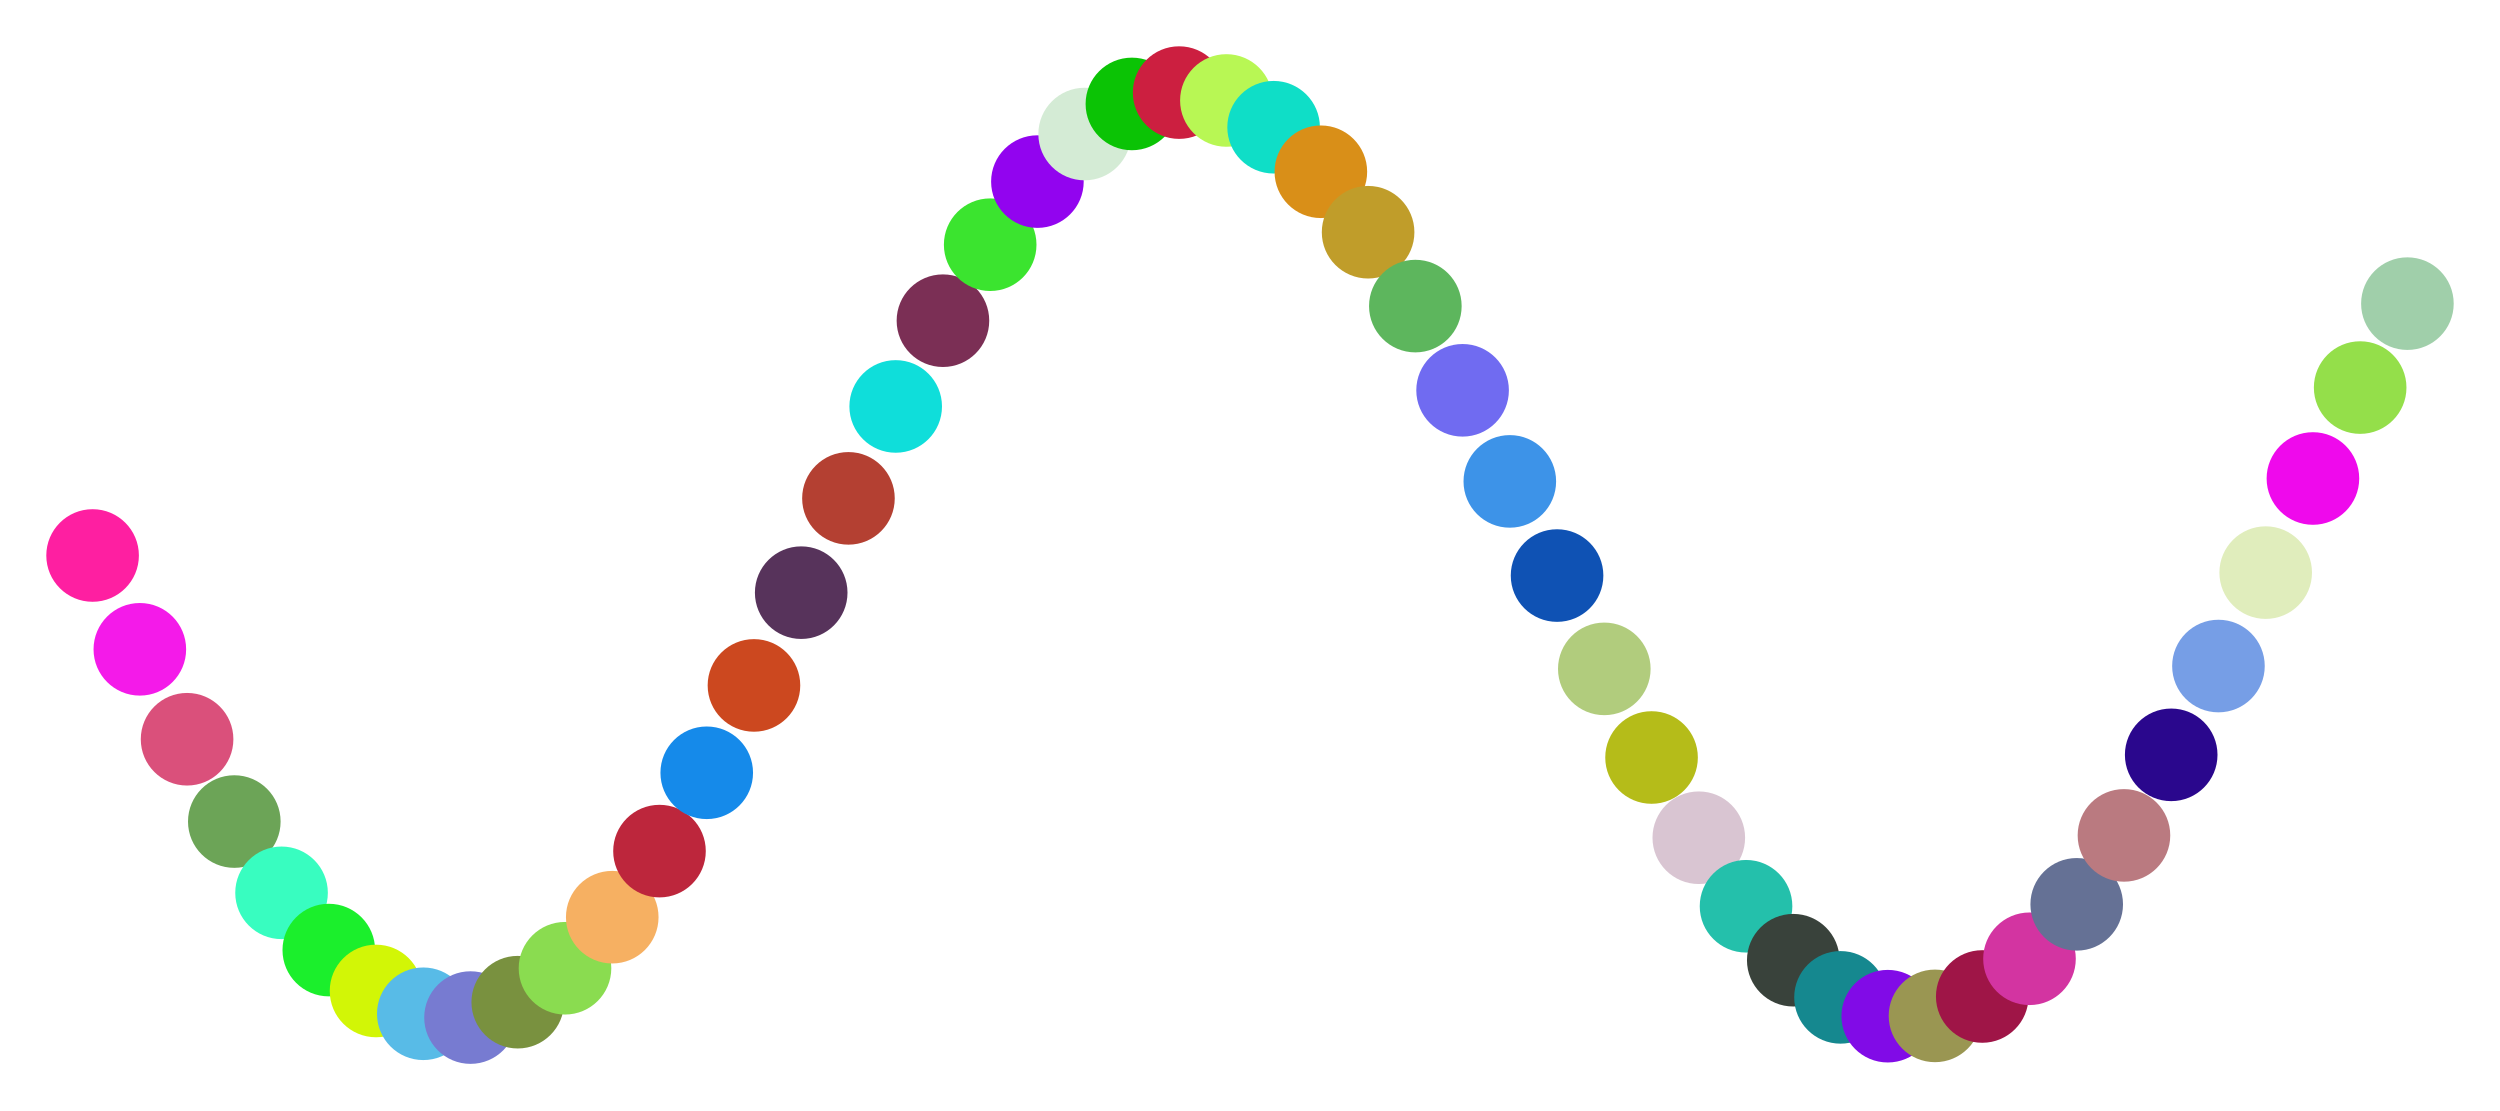
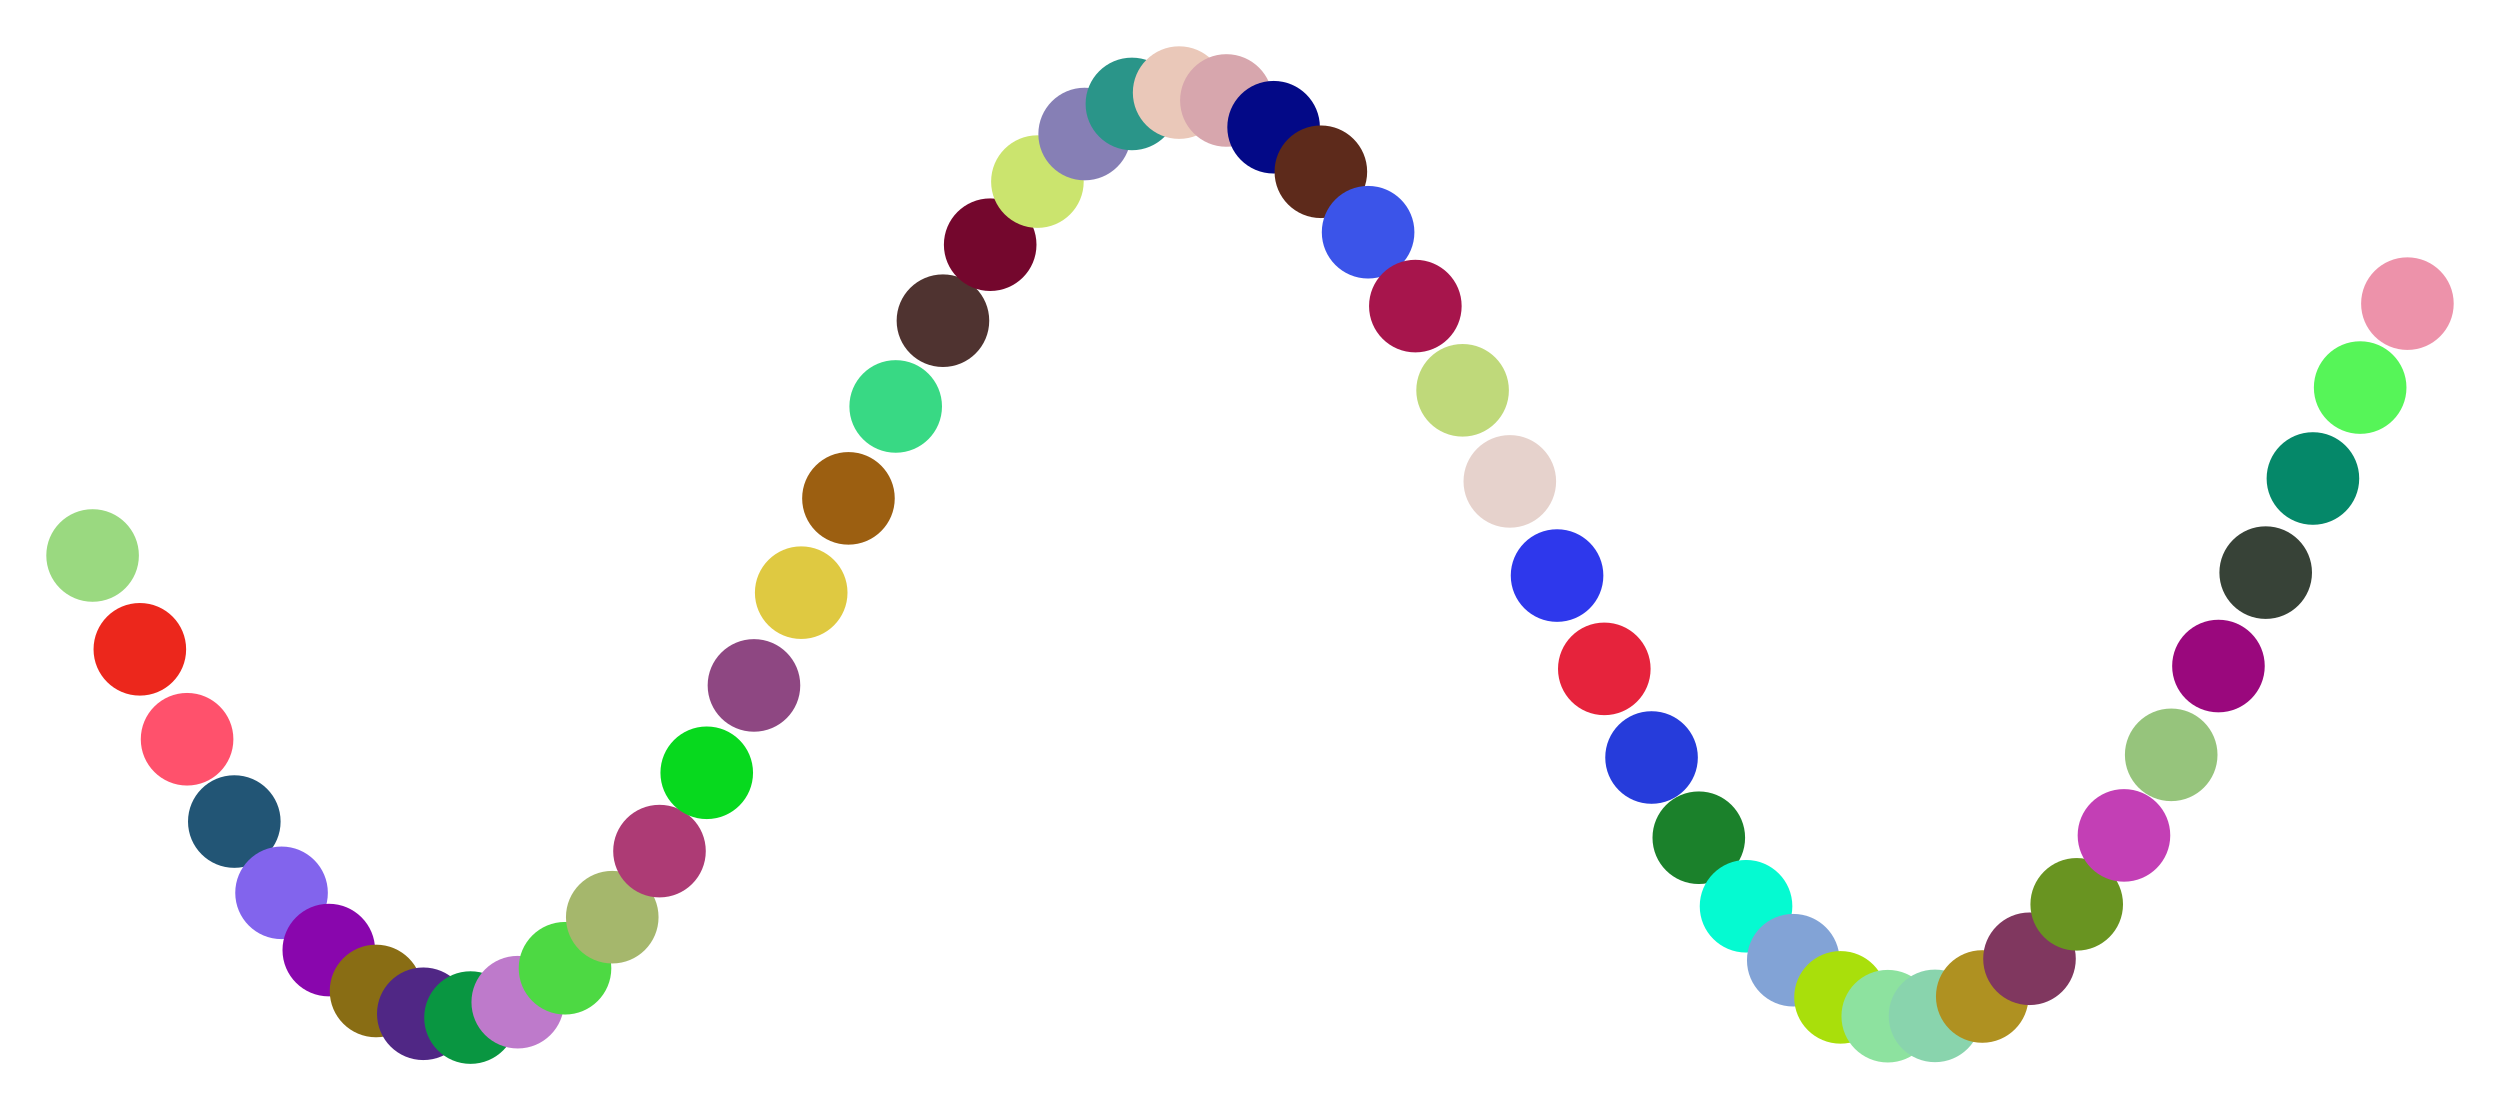
<svg xmlns="http://www.w3.org/2000/svg" width="200" height="88.812" viewBox="-4 26.003 108 47.958" version="1.1">
  <g>
-     <circle cx="0" cy="50" r="2" fill="#fe1fa1" />
-     <circle cx="2.041" cy="54.053" r="2" fill="#f41ae9" />
-     <circle cx="4.082" cy="57.938" r="2" fill="#da507b" />
-     <circle cx="6.122" cy="61.494" r="2" fill="#6ca457" />
-     <circle cx="8.163" cy="64.573" r="2" fill="#38fdc0" />
-     <circle cx="10.204" cy="67.046" r="2" fill="#1bef2c" />
-     <circle cx="12.245" cy="68.813" r="2" fill="#d2f606" />
-     <circle cx="14.286" cy="69.798" r="2" fill="#58bbe7" />
-     <circle cx="16.326" cy="69.962" r="2" fill="#777bd1" />
-     <circle cx="18.367" cy="69.297" r="2" fill="#79913f" />
-     <circle cx="20.408" cy="67.831" r="2" fill="#8adc50" />
-     <circle cx="22.449" cy="65.625" r="2" fill="#f6b062" />
-     <circle cx="24.49" cy="62.771" r="2" fill="#bd263c" />
-     <circle cx="26.531" cy="59.387" r="2" fill="#158aea" />
-     <circle cx="28.571" cy="55.613" r="2" fill="#cc481f" />
-     <circle cx="30.612" cy="51.606" r="2" fill="#57335b" />
-     <circle cx="32.653" cy="47.532" r="2" fill="#b44032" />
-     <circle cx="34.694" cy="43.561" r="2" fill="#0fdeda" />
-     <circle cx="36.735" cy="39.857" r="2" fill="#7b2f55" />
-     <circle cx="38.776" cy="36.574" r="2" fill="#3be42f" />
-     <circle cx="40.816" cy="33.848" r="2" fill="#9204ef" />
-     <circle cx="42.857" cy="31.793" r="2" fill="#d4ebd5" />
-     <circle cx="44.898" cy="30.493" r="2" fill="#0bc305" />
-     <circle cx="46.939" cy="30.003" r="2" fill="#cc1f40" />
-     <circle cx="48.98" cy="30.343" r="2" fill="#b8f754" />
-     <circle cx="51.02" cy="31.499" r="2" fill="#0fdec7" />
-     <circle cx="53.061" cy="33.423" r="2" fill="#d98f18" />
-     <circle cx="55.102" cy="36.035" r="2" fill="#c09d2a" />
-     <circle cx="57.143" cy="39.226" r="2" fill="#5db65d" />
-     <circle cx="59.184" cy="42.864" r="2" fill="#706bf1" />
-     <circle cx="61.224" cy="46.799" r="2" fill="#3d93e8" />
-     <circle cx="63.265" cy="50.867" r="2" fill="#0f52b4" />
-     <circle cx="65.306" cy="54.898" r="2" fill="#b1cc7d" />
-     <circle cx="67.347" cy="58.727" r="2" fill="#b5bc19" />
-     <circle cx="69.388" cy="62.193" r="2" fill="#d9c5d2" />
-     <circle cx="71.429" cy="65.153" r="2" fill="#24c0ab" />
-     <circle cx="73.469" cy="67.484" r="2" fill="#39423b" />
-     <circle cx="75.51" cy="69.089" r="2" fill="#15888f" />
-     <circle cx="77.551" cy="69.902" r="2" fill="#810be7" />
-     <circle cx="79.592" cy="69.889" r="2" fill="#9a9652" />
-     <circle cx="81.633" cy="69.051" r="2" fill="#9f1547" />
-     <circle cx="83.674" cy="67.422" r="2" fill="#d334a1" />
-     <circle cx="85.714" cy="65.07" r="2" fill="#657195" />
-     <circle cx="87.755" cy="62.092" r="2" fill="#ba7a80" />
-     <circle cx="89.796" cy="58.612" r="2" fill="#2a078d" />
-     <circle cx="91.837" cy="54.776" r="2" fill="#769ee6" />
-     <circle cx="93.878" cy="50.74" r="2" fill="#e0edbc" />
-     <circle cx="95.918" cy="46.674" r="2" fill="#ef09ec" />
-     <circle cx="97.959" cy="42.746" r="2" fill="#94df4a" />
-     <circle cx="100" cy="39.12" r="2" fill="#a0cfaa" />
+     <circle cx="0" cy="50" r="2" fill="#9ad980" />
+     <circle cx="2.041" cy="54.053" r="2" fill="#ec271c" />
+     <circle cx="4.082" cy="57.938" r="2" fill="#ff516c" />
+     <circle cx="6.122" cy="61.494" r="2" fill="#225575" />
+     <circle cx="8.163" cy="64.573" r="2" fill="#8264ed" />
+     <circle cx="10.204" cy="67.046" r="2" fill="#8906ad" />
+     <circle cx="12.245" cy="68.813" r="2" fill="#896d14" />
+     <circle cx="14.286" cy="69.798" r="2" fill="#502785" />
+     <circle cx="16.326" cy="69.962" r="2" fill="#099641" />
+     <circle cx="18.367" cy="69.297" r="2" fill="#be7acb" />
+     <circle cx="20.408" cy="67.831" r="2" fill="#4dd943" />
+     <circle cx="22.449" cy="65.625" r="2" fill="#a5b76c" />
+     <circle cx="24.49" cy="62.771" r="2" fill="#ad3b75" />
+     <circle cx="26.531" cy="59.387" r="2" fill="#07d91e" />
+     <circle cx="28.571" cy="55.613" r="2" fill="#8e4782" />
+     <circle cx="30.612" cy="51.606" r="2" fill="#dfc941" />
+     <circle cx="32.653" cy="47.532" r="2" fill="#9c5f11" />
+     <circle cx="34.694" cy="43.561" r="2" fill="#38d984" />
+     <circle cx="36.735" cy="39.857" r="2" fill="#4f3330" />
+     <circle cx="38.776" cy="36.574" r="2" fill="#74072d" />
+     <circle cx="40.816" cy="33.848" r="2" fill="#cbe46e" />
+     <circle cx="42.857" cy="31.793" r="2" fill="#867fb5" />
+     <circle cx="44.898" cy="30.493" r="2" fill="#2a9589" />
+     <circle cx="46.939" cy="30.003" r="2" fill="#eac8b9" />
+     <circle cx="48.98" cy="30.343" r="2" fill="#d7a6ad" />
+     <circle cx="51.02" cy="31.499" r="2" fill="#030987" />
+     <circle cx="53.061" cy="33.423" r="2" fill="#5d2a1b" />
+     <circle cx="55.102" cy="36.035" r="2" fill="#3b54e9" />
+     <circle cx="57.143" cy="39.226" r="2" fill="#a7154c" />
+     <circle cx="59.184" cy="42.864" r="2" fill="#bfd97a" />
+     <circle cx="61.224" cy="46.799" r="2" fill="#e6d2cc" />
+     <circle cx="63.265" cy="50.867" r="2" fill="#2e38ec" />
+     <circle cx="65.306" cy="54.898" r="2" fill="#e6233c" />
+     <circle cx="67.347" cy="58.727" r="2" fill="#263cdb" />
+     <circle cx="69.388" cy="62.193" r="2" fill="#1b812b" />
+     <circle cx="71.429" cy="65.153" r="2" fill="#05fad1" />
+     <circle cx="73.469" cy="67.484" r="2" fill="#82a3d6" />
+     <circle cx="75.51" cy="69.089" r="2" fill="#a9df0b" />
+     <circle cx="77.551" cy="69.902" r="2" fill="#8de29f" />
+     <circle cx="79.592" cy="69.889" r="2" fill="#89d4ad" />
+     <circle cx="81.633" cy="69.051" r="2" fill="#af9121" />
+     <circle cx="83.674" cy="67.422" r="2" fill="#80375f" />
+     <circle cx="85.714" cy="65.07" r="2" fill="#699421" />
+     <circle cx="87.755" cy="62.092" r="2" fill="#c33fb5" />
+     <circle cx="89.796" cy="58.612" r="2" fill="#96c47c" />
+     <circle cx="91.837" cy="54.776" r="2" fill="#9a087d" />
+     <circle cx="93.878" cy="50.74" r="2" fill="#374237" />
+     <circle cx="95.918" cy="46.674" r="2" fill="#058869" />
+     <circle cx="97.959" cy="42.746" r="2" fill="#56f558" />
+     <circle cx="100" cy="39.12" r="2" fill="#ed92aa" />
  </g>
</svg>
